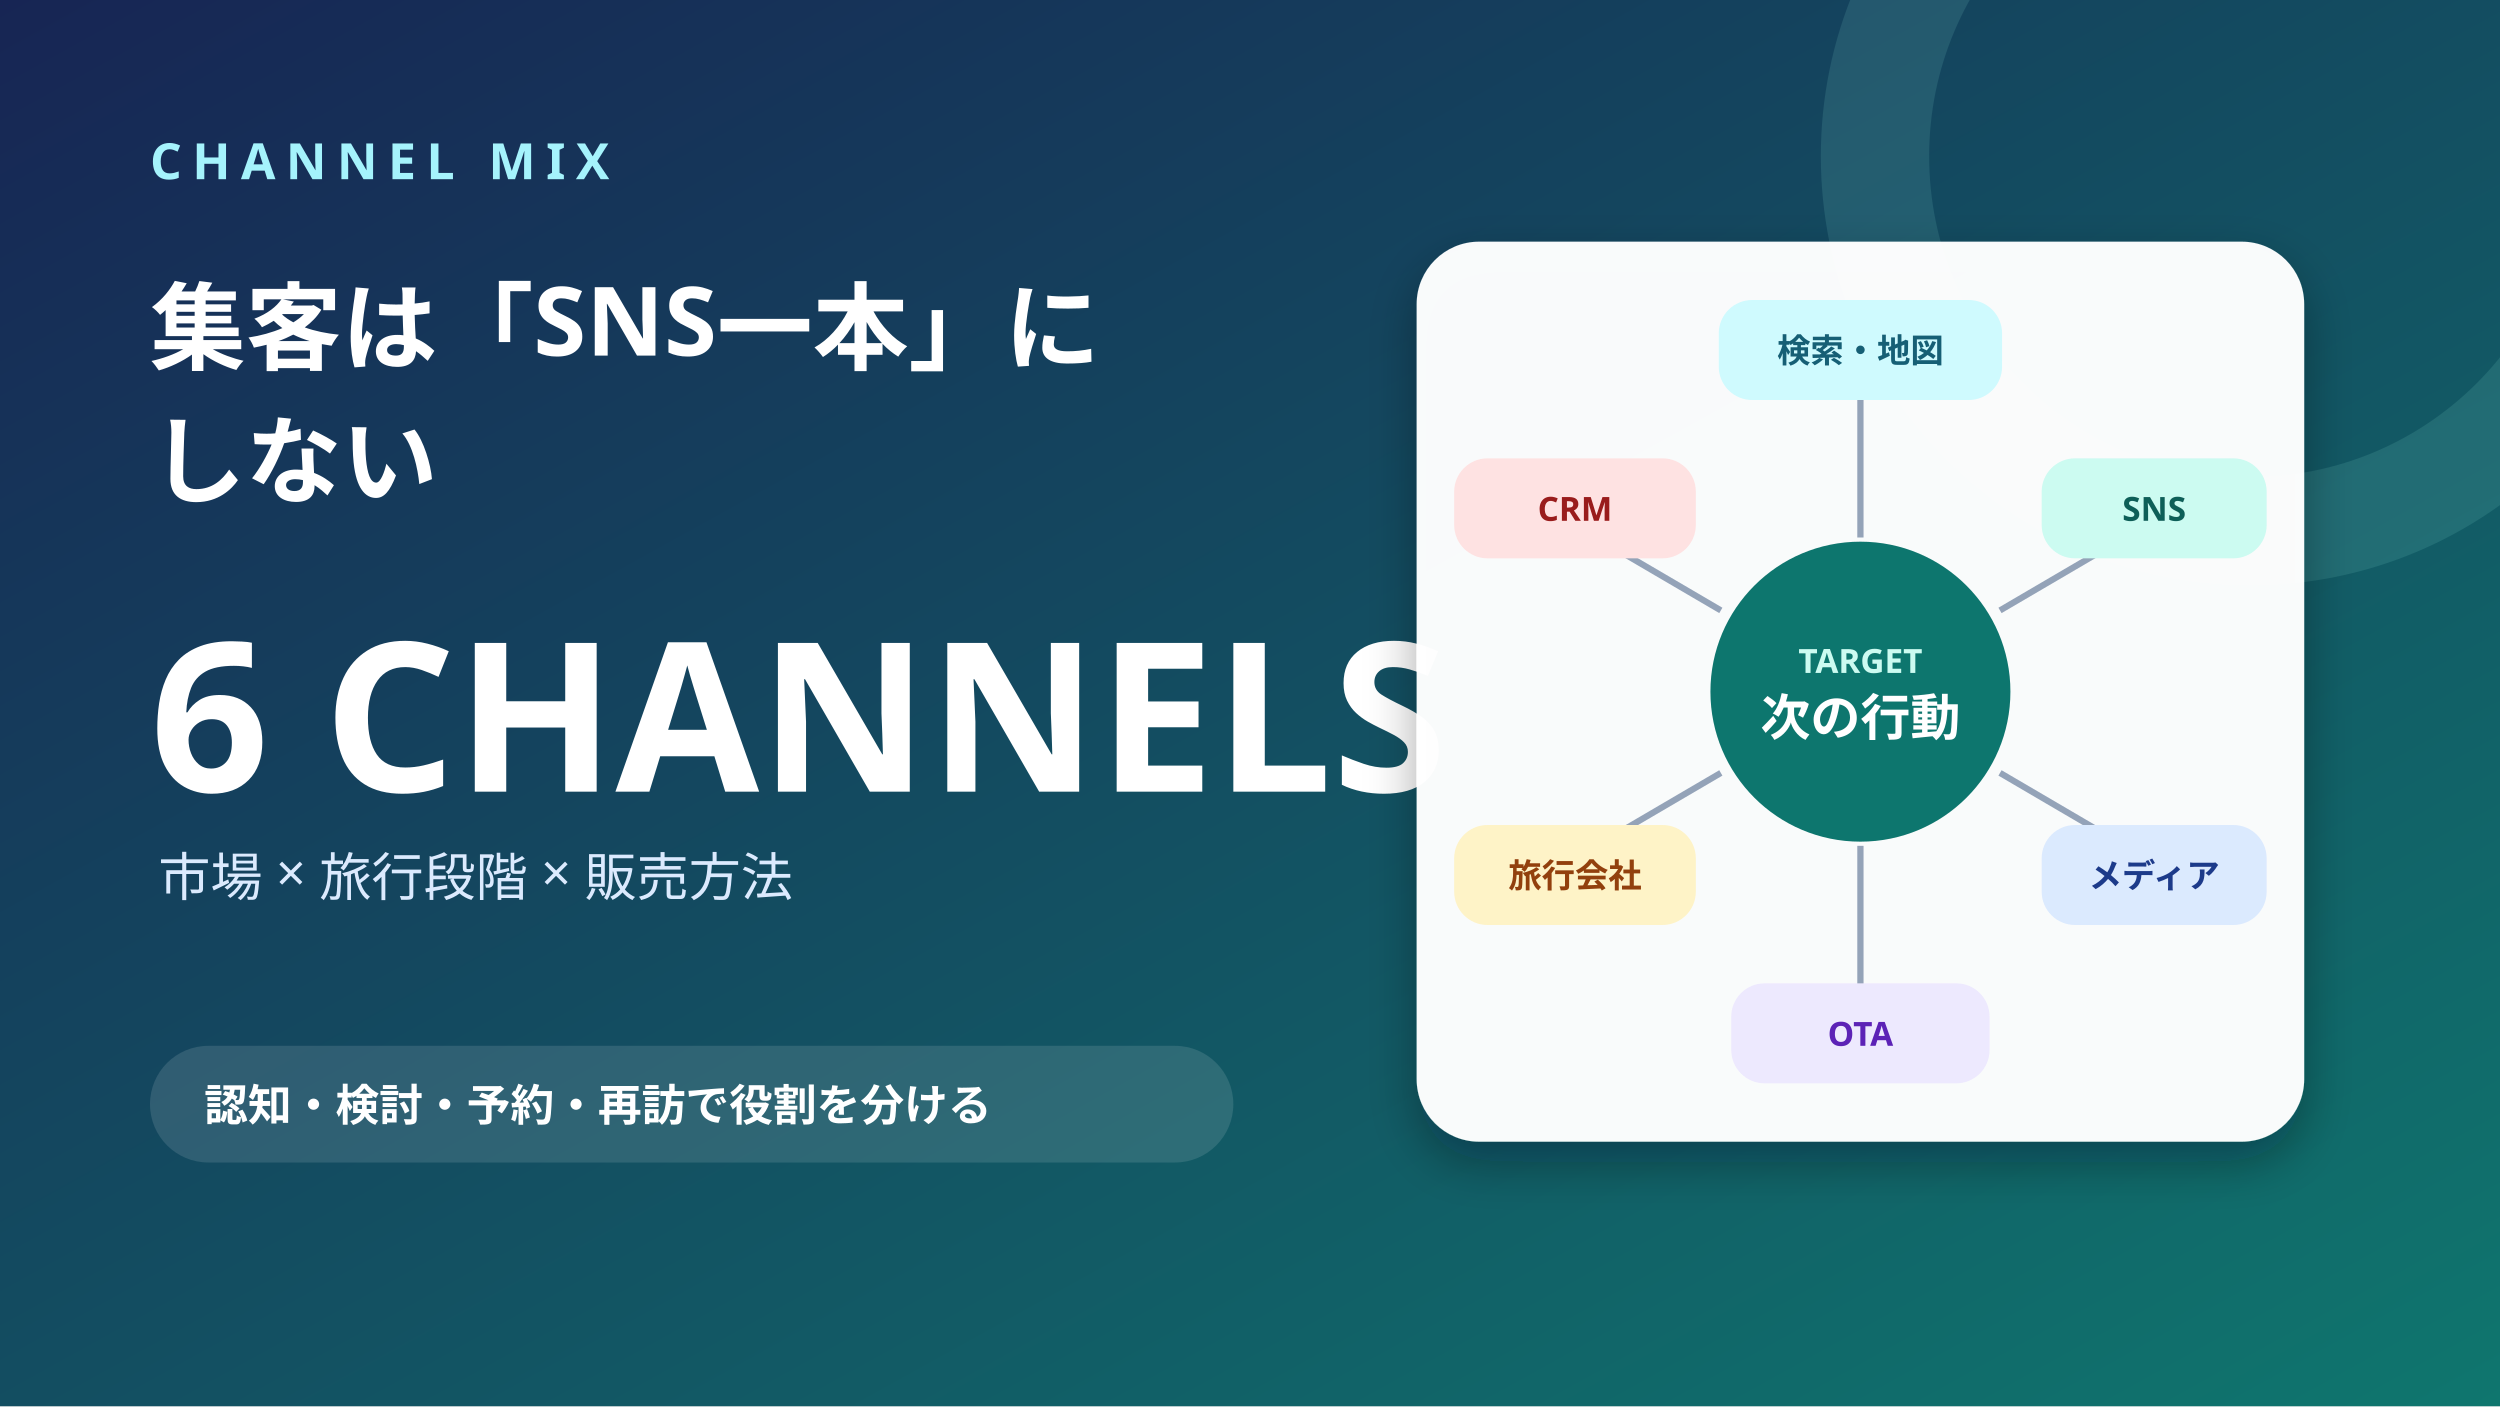
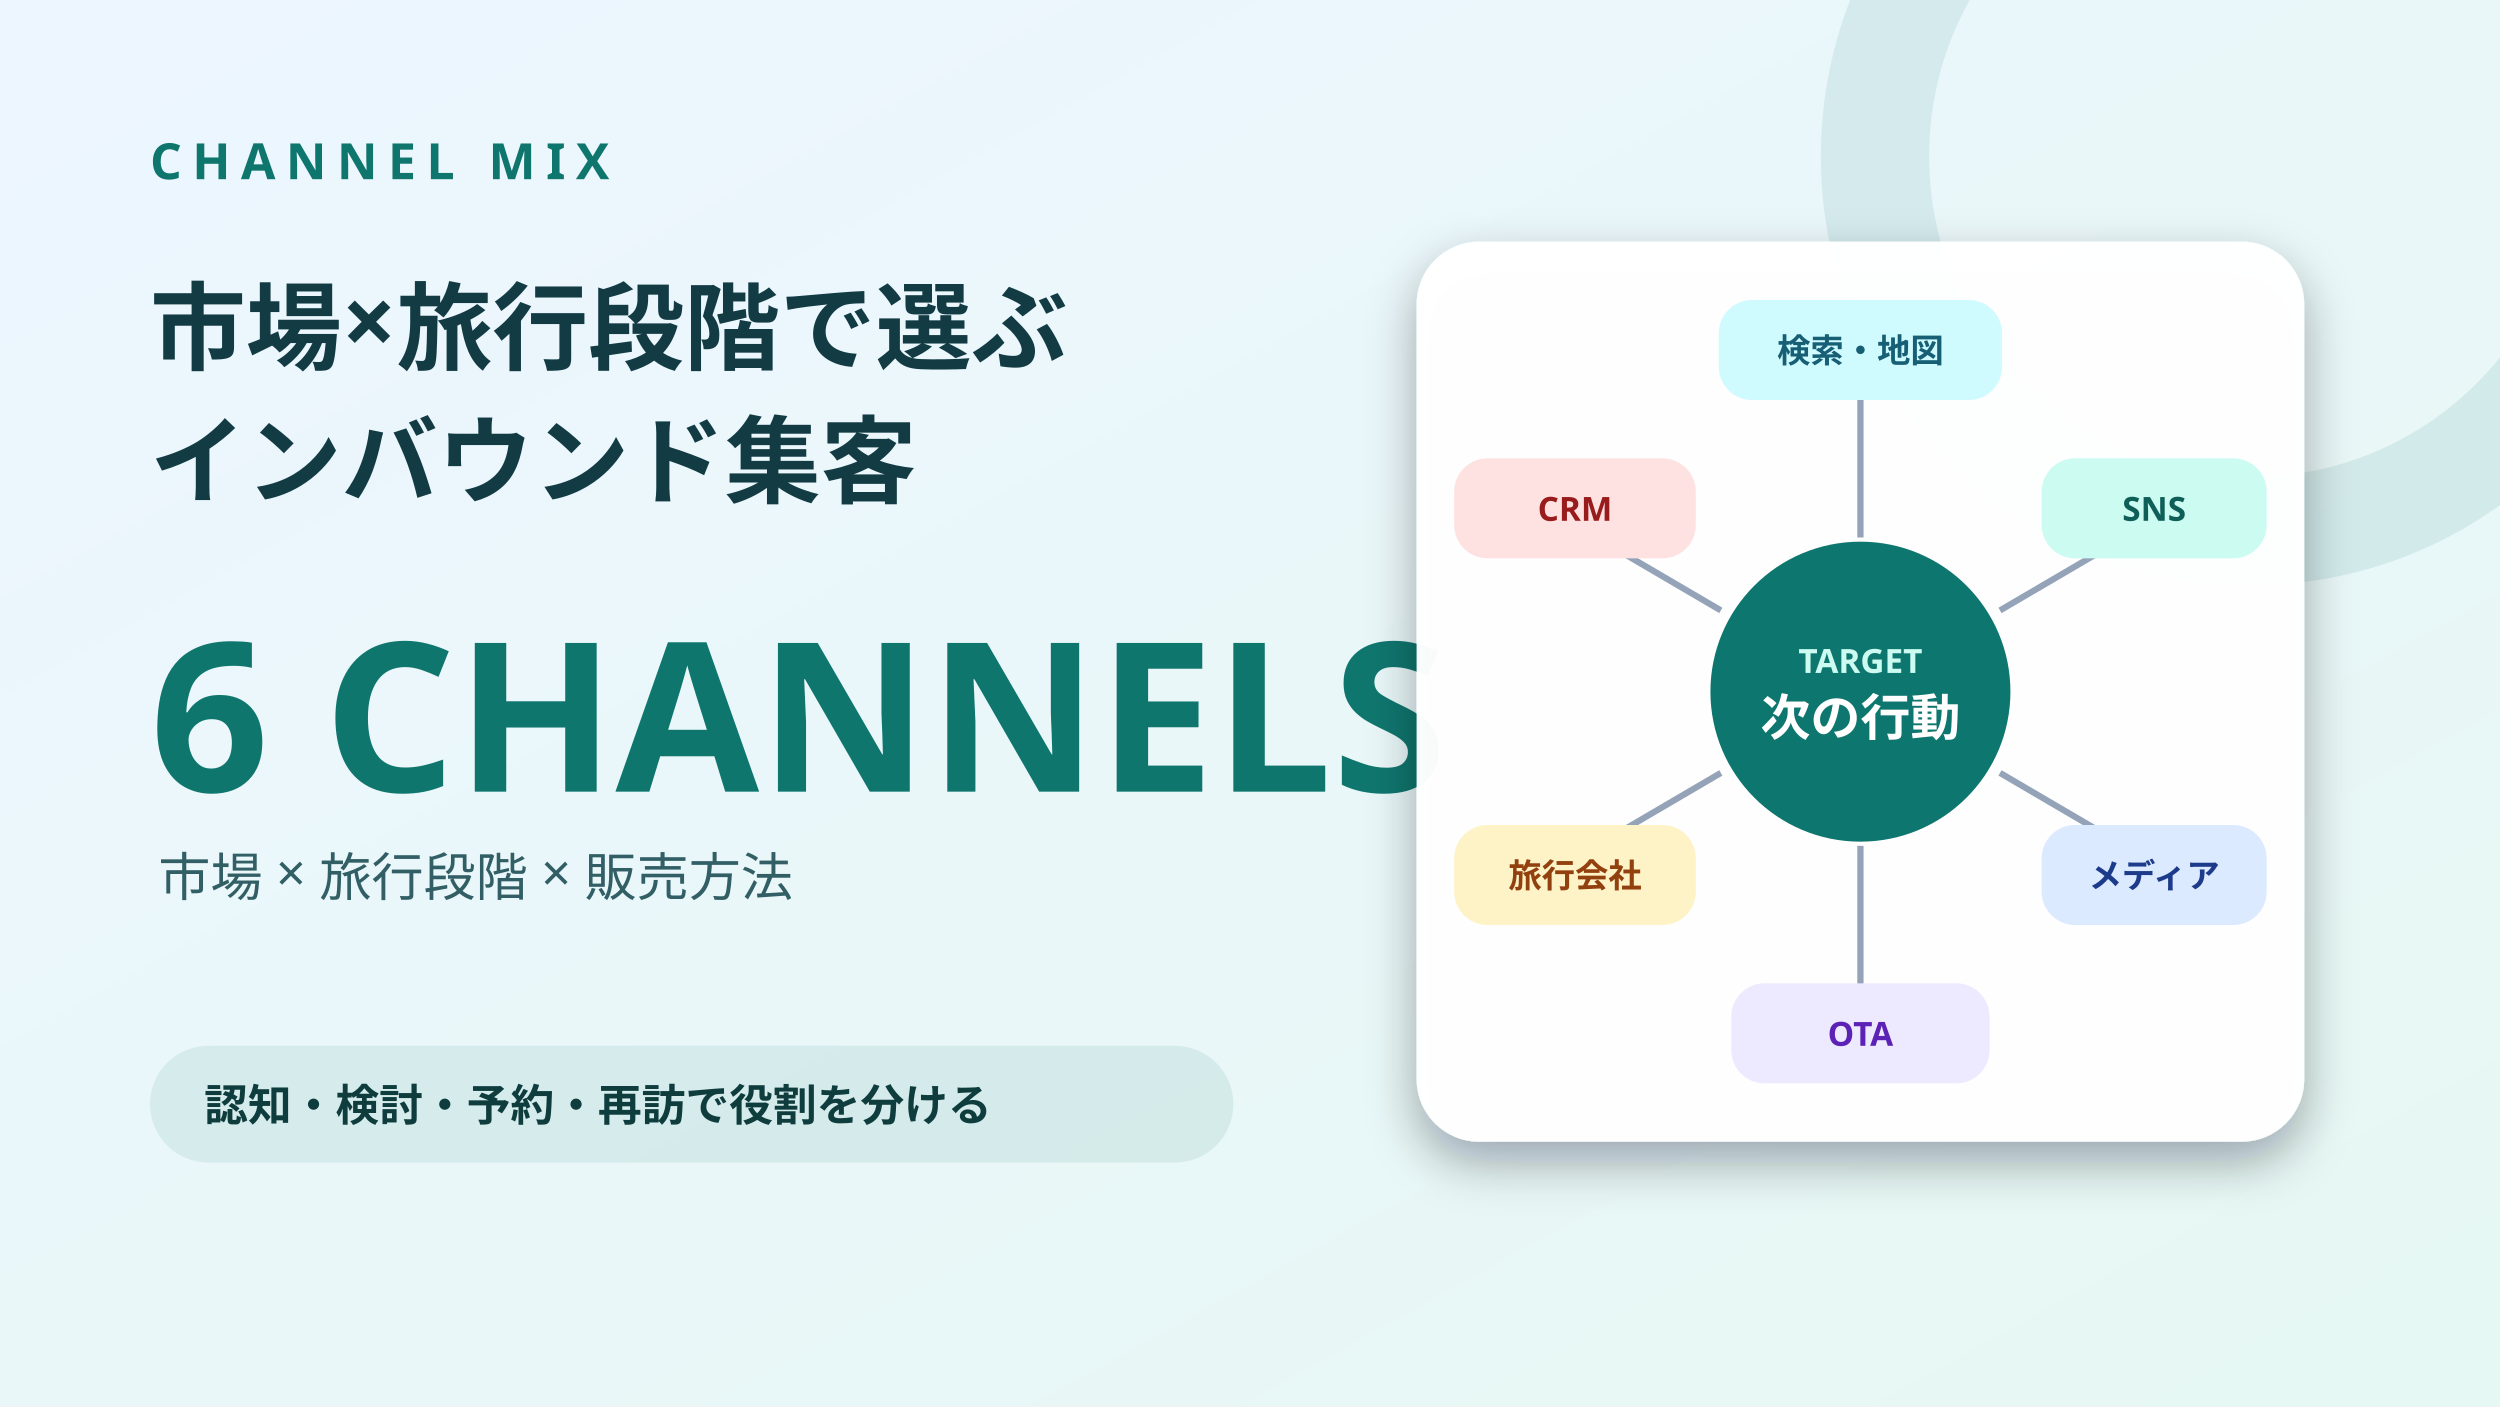
<svg xmlns="http://www.w3.org/2000/svg" width="1200" height="675" viewBox="0 0 1200 675" role="img" aria-labelledby="title desc">
  <defs>
    <linearGradient id="bg" x1="0" y1="0" x2="1" y2="1">
-       <stop stop-color="#172554" />
-       <stop offset="1" stop-color="#0f766e" />
+       <stop stop-color="#edf6ff" />
+       <stop offset="1" stop-color="#e6f8f3" />
    </linearGradient>
    <filter id="shadow" x="-20%" y="-20%" width="140%" height="140%">
      <feDropShadow dx="0" dy="10" stdDeviation="12" flood-color="#020617" flood-opacity=".34" />
    </filter>
  </defs>
  <rect width="1200" height="675" fill="url(#bg)" />
-   <circle cx="1080" cy="75" r="180" fill="none" stroke="#99f6e4" stroke-opacity=".12" stroke-width="52" />
-   <text x="72" y="86" fill="#a5f3fc" font-family="Segoe UI, sans-serif" font-size="24" font-weight="700" letter-spacing="5">CHANNEL MIX</text>
-   <text x="72" y="174" fill="#fff" font-family="Yu Gothic UI, Meiryo, sans-serif" font-size="46" font-weight="700">集客は「SNS一本」に</text>
-   <text x="72" y="238" fill="#fff" font-family="Yu Gothic UI, Meiryo, sans-serif" font-size="46" font-weight="700">しない</text>
-   <text x="72" y="380" fill="#fff" font-family="Segoe UI, sans-serif" font-size="100" font-weight="800">6 CHANNELS</text>
-   <text x="76" y="430" fill="#dbeafe" font-family="Yu Gothic UI, Meiryo, sans-serif" font-size="25">市場 × 旅行段階 × 販売方法</text>
+   <circle cx="1080" cy="75" r="180" fill="none" stroke="#0f766e" stroke-opacity=".10" stroke-width="52" />
+   <text x="72" y="86" fill="#0f766e" font-family="Segoe UI, sans-serif" font-size="24" font-weight="700" letter-spacing="5">CHANNEL MIX</text>
+   <text x="72" y="174" fill="#123b44" font-family="Yu Gothic UI, Meiryo, sans-serif" font-size="46" font-weight="700">市場×旅行段階で選ぶ</text>
+   <text x="72" y="238" fill="#123b44" font-family="Yu Gothic UI, Meiryo, sans-serif" font-size="46" font-weight="700">インバウンド集客</text>
+   <text x="72" y="380" fill="#0f766e" font-family="Segoe UI, sans-serif" font-size="100" font-weight="800">6 CHANNELS</text>
+   <text x="76" y="430" fill="#315f65" font-family="Yu Gothic UI, Meiryo, sans-serif" font-size="25">市場 × 旅行段階 × 販売方法</text>
  <g transform="translate(680 116)" filter="url(#shadow)">
    <rect width="426" height="432" rx="30" fill="#fff" fill-opacity=".97" />
    <circle cx="213" cy="216" r="72" fill="#0f766e" />
    <text x="213" y="207" fill="#ccfbf1" font-family="Yu Gothic UI, Meiryo, sans-serif" font-size="16" font-weight="700" text-anchor="middle">TARGET</text>
    <text x="213" y="237" fill="#fff" font-family="Yu Gothic UI, Meiryo, sans-serif" font-size="24" font-weight="700" text-anchor="middle">次の行動</text>
    <g stroke="#94a3b8" stroke-width="3">
      <line x1="213" y1="142" x2="213" y2="64" />
      <line x1="280" y1="177" x2="350" y2="136" />
      <line x1="280" y1="255" x2="350" y2="296" />
      <line x1="213" y1="290" x2="213" y2="368" />
      <line x1="146" y1="255" x2="76" y2="296" />
      <line x1="146" y1="177" x2="76" y2="136" />
    </g>
    <g font-family="Yu Gothic UI, Meiryo, sans-serif" font-size="16" font-weight="700" text-anchor="middle">
      <rect x="145" y="28" width="136" height="48" rx="16" fill="#cffafe" />
      <text x="213" y="58" fill="#155e75">検索・地図</text>
      <rect x="300" y="104" width="108" height="48" rx="16" fill="#ccfbf1" />
      <text x="354" y="134" fill="#115e59">SNS</text>
      <rect x="300" y="280" width="108" height="48" rx="16" fill="#dbeafe" />
      <text x="354" y="310" fill="#1e3a8a">メディア</text>
      <rect x="151" y="356" width="124" height="48" rx="16" fill="#ede9fe" />
      <text x="213" y="386" fill="#5b21b6">OTA</text>
      <rect x="18" y="280" width="116" height="48" rx="16" fill="#fef3c7" />
      <text x="76" y="310" fill="#92400e">旅行会社</text>
      <rect x="18" y="104" width="116" height="48" rx="16" fill="#fee2e2" />
      <text x="76" y="134" fill="#991b1b">CRM</text>
    </g>
  </g>
-   <rect x="72" y="502" width="520" height="56" rx="28" fill="#fff" fill-opacity=".12" />
-   <text x="98" y="538" fill="#fff" font-family="Yu Gothic UI, Meiryo, sans-serif" font-size="21" font-weight="700">認知・検討・予約・再訪で役割を分ける</text>
+   <rect x="72" y="502" width="520" height="56" rx="28" fill="#0f766e" fill-opacity=".09" />
+   <text x="98" y="538" fill="#0f3d3e" font-family="Yu Gothic UI, Meiryo, sans-serif" font-size="21" font-weight="700">認知・検討・予約・再訪で役割を分ける</text>
</svg>
